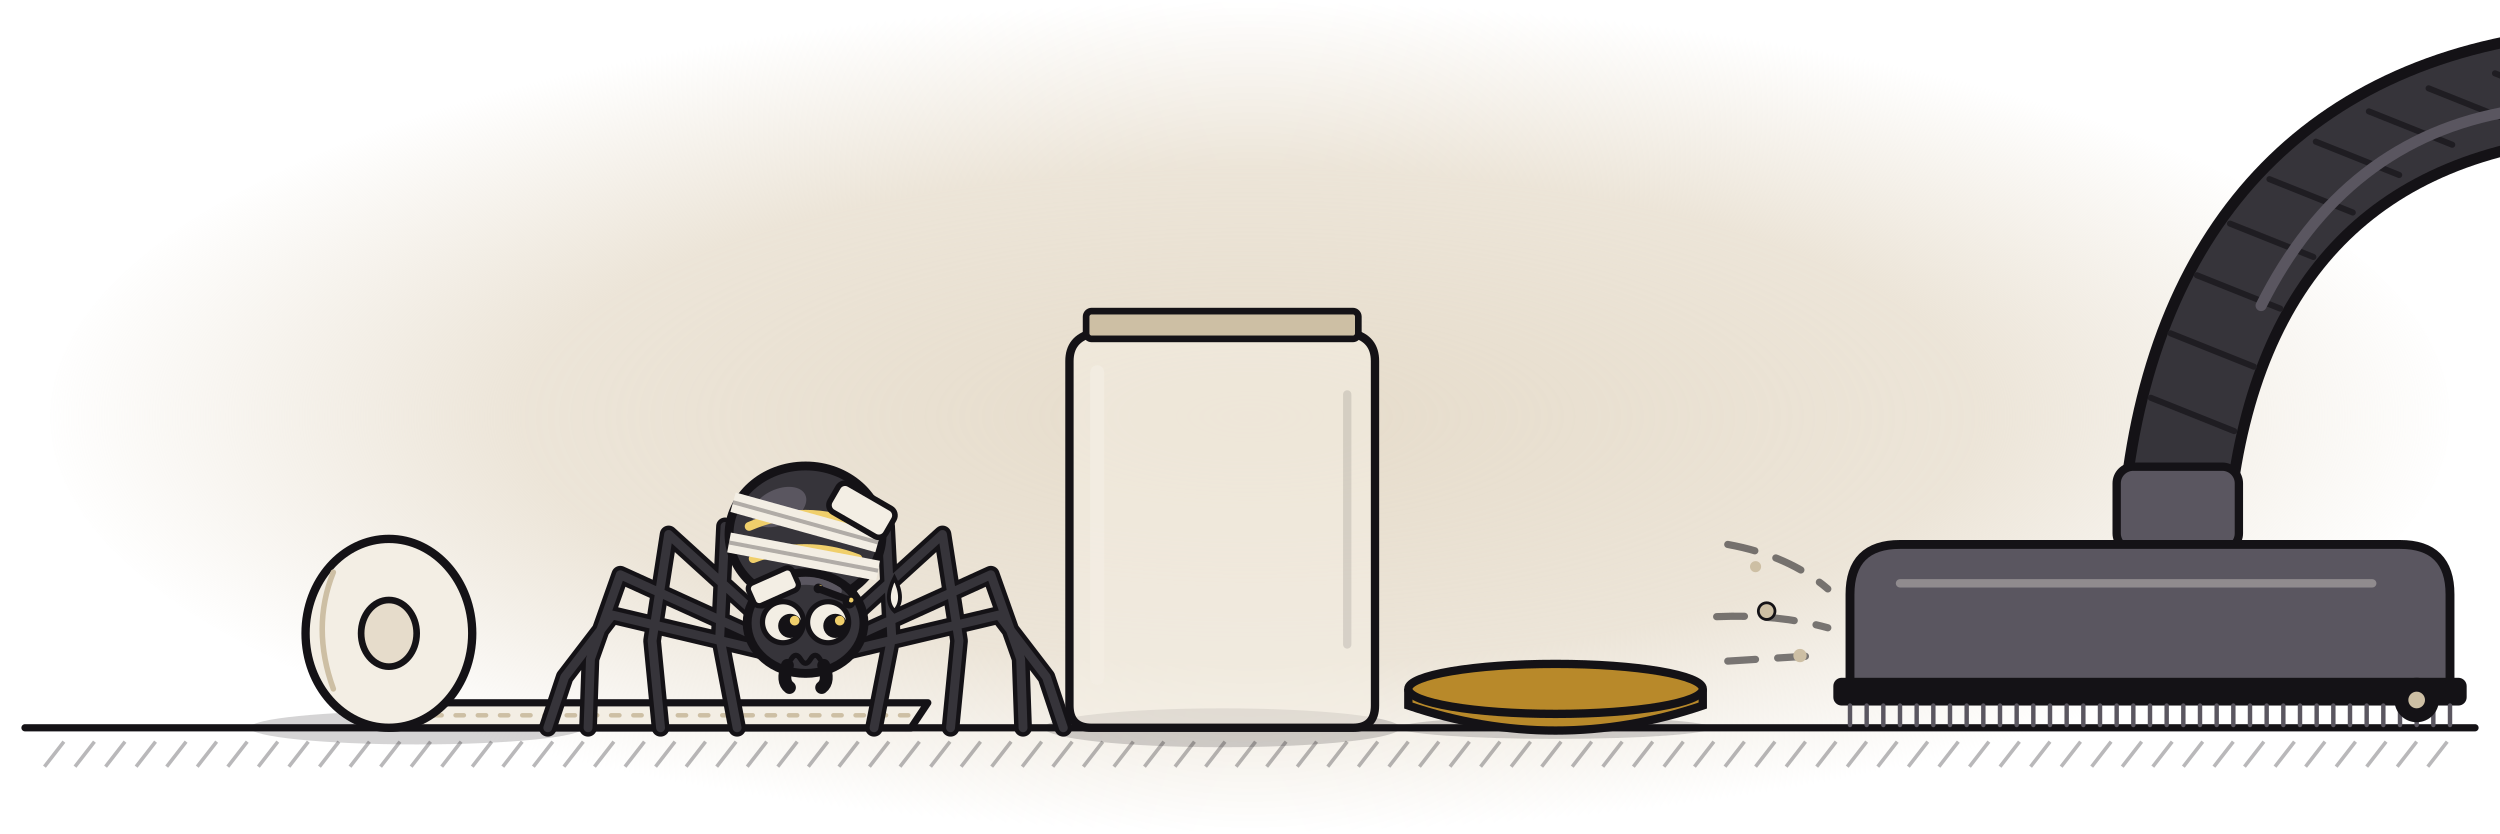
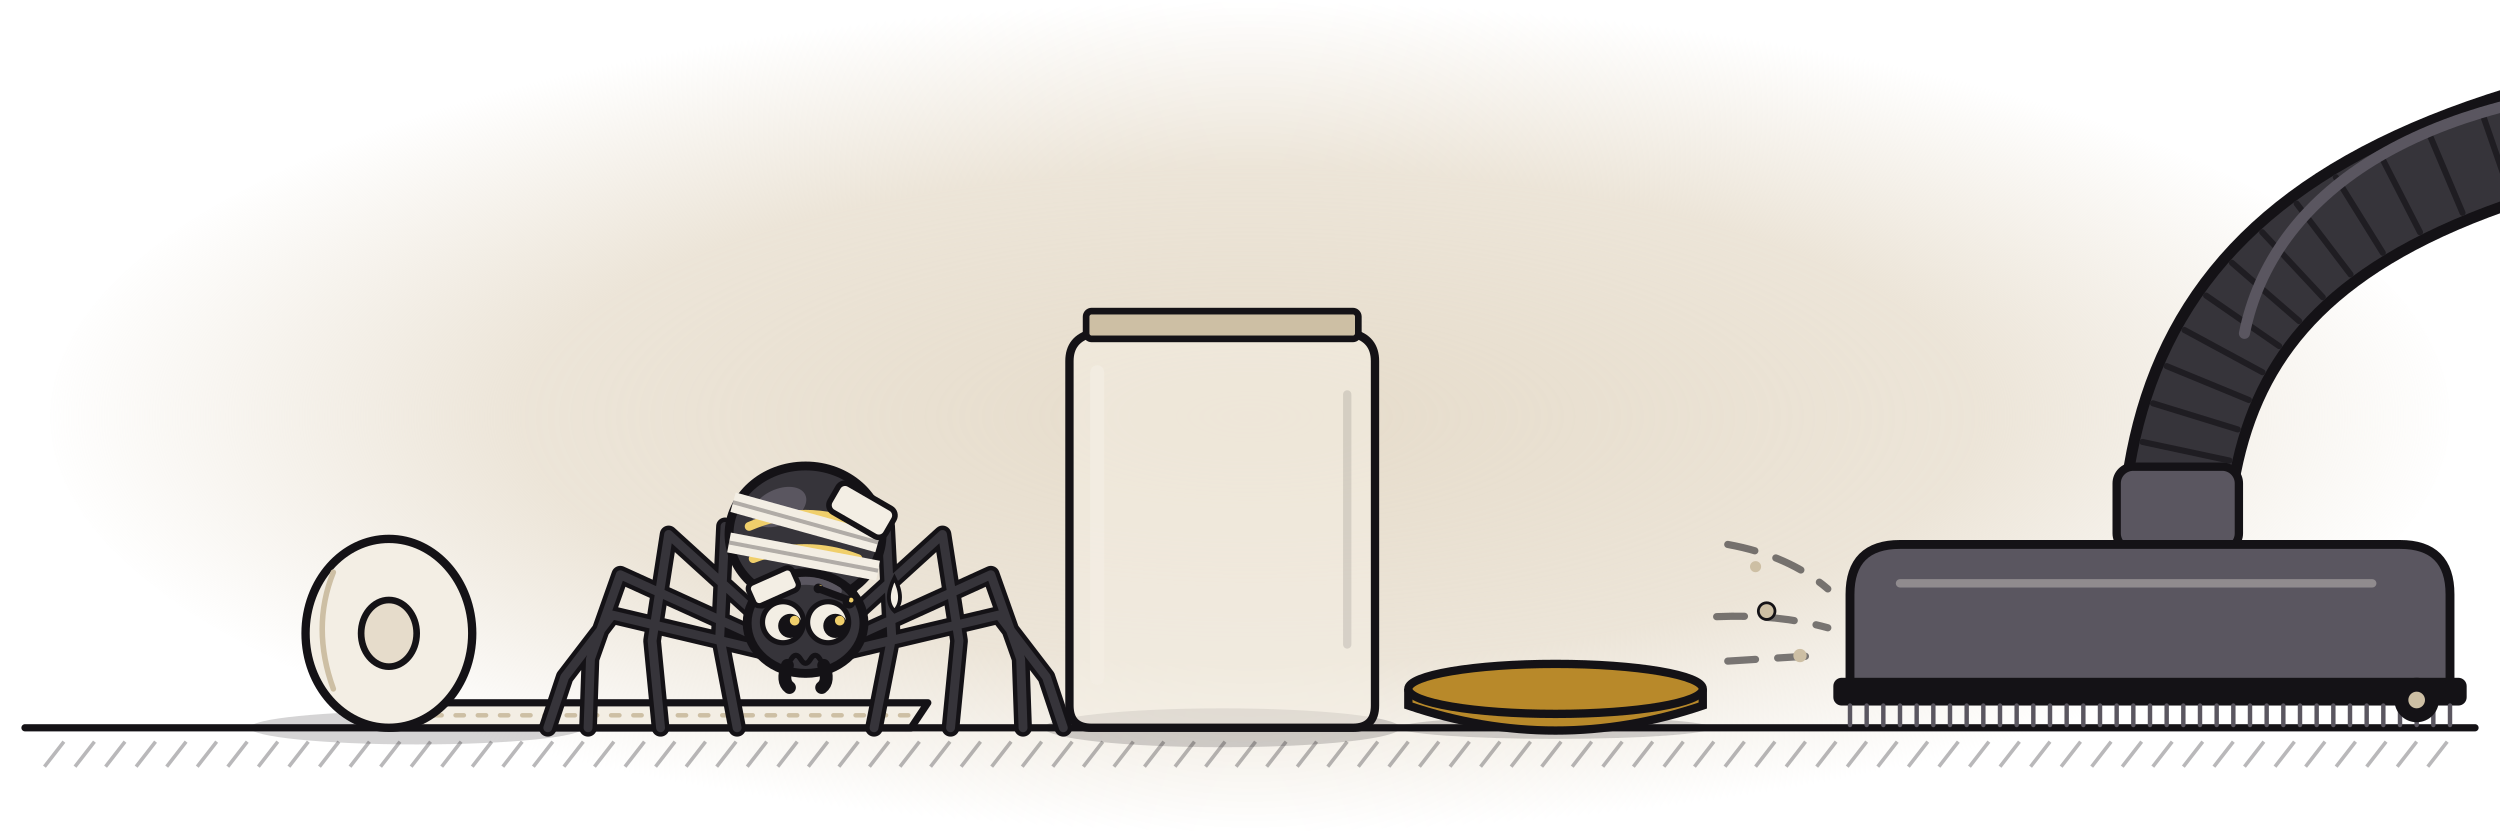
<svg xmlns="http://www.w3.org/2000/svg" viewBox="0 0 900 300" role="img" aria-label="Bandages, a jar and a vacuum nozzle: comedic danger">
  <defs>
    <radialGradient id="cv2-glow" cx="50%" cy="50%" r="50%">
      <stop offset="0" stop-color="#e6dccb" />
      <stop offset=".6" stop-color="#e6dccb" stop-opacity=".75" />
      <stop offset="1" stop-color="#e6dccb" stop-opacity="0" />
    </radialGradient>
  </defs>
  <ellipse cx="450" cy="150" rx="432" ry="150" fill="url(#cv2-glow)" />
  <path d="M9 262H891" stroke="#141216" stroke-width="2.6" stroke-linecap="round" />
  <path d="M23 267l-7 9M34 267l-7 9M45 267l-7 9M56 267l-7 9M67 267l-7 9M78 267l-7 9M89 267l-7 9M100 267l-7 9M111 267l-7 9M122 267l-7 9M133 267l-7 9M144 267l-7 9M155 267l-7 9M166 267l-7 9M177 267l-7 9M188 267l-7 9M199 267l-7 9M210 267l-7 9M221 267l-7 9M232 267l-7 9M243 267l-7 9M254 267l-7 9M265 267l-7 9M276 267l-7 9M287 267l-7 9M298 267l-7 9M309 267l-7 9M320 267l-7 9M331 267l-7 9M342 267l-7 9M353 267l-7 9M364 267l-7 9M375 267l-7 9M386 267l-7 9M397 267l-7 9M408 267l-7 9M419 267l-7 9M430 267l-7 9M441 267l-7 9M452 267l-7 9M463 267l-7 9M474 267l-7 9M485 267l-7 9M496 267l-7 9M507 267l-7 9M518 267l-7 9M529 267l-7 9M540 267l-7 9M551 267l-7 9M562 267l-7 9M573 267l-7 9M584 267l-7 9M595 267l-7 9M606 267l-7 9M617 267l-7 9M628 267l-7 9M639 267l-7 9M650 267l-7 9M661 267l-7 9M672 267l-7 9M683 267l-7 9M694 267l-7 9M705 267l-7 9M716 267l-7 9M727 267l-7 9M738 267l-7 9M749 267l-7 9M760 267l-7 9M771 267l-7 9M782 267l-7 9M793 267l-7 9M804 267l-7 9M815 267l-7 9M826 267l-7 9M837 267l-7 9M848 267l-7 9M859 267l-7 9M870 267l-7 9M881 267l-7 9" stroke="#141216" stroke-width="1.3" opacity=".3" />
  <ellipse cx="150" cy="262" rx="60" ry="6" fill="#141216" opacity="0.18" />
  <path d="M140 262L150 253H334L328 262z" fill="#f3eee4" stroke="#141216" stroke-width="2.6" stroke-linejoin="round" />
  <path d="M156 257.5H328" stroke="#cdbfa4" stroke-width="1.6" fill="none" stroke-linecap="round" stroke-linejoin="round" stroke-dasharray="3 5" />
  <ellipse cx="140" cy="228" rx="30" ry="34" fill="#f3eee4" stroke="#141216" stroke-width="3" />
  <ellipse cx="140" cy="228" rx="10" ry="12" fill="#e6dccb" stroke="#141216" stroke-width="2.4" />
  <path d="M120 206q-8 20 0 42" stroke="#cdbfa4" stroke-width="2" fill="none" stroke-linecap="round" stroke-linejoin="round" />
  <ellipse cx="440" cy="262" rx="64" ry="7" fill="#141216" opacity="0.18" />
  <path d="M385 130q0 -8 8 -10h94q8 2 8 10v124q0 8 -8 8h-94q-8 0 -8 -8z" fill="#f3eee4" fill-opacity=".55" stroke="#141216" stroke-width="3" />
  <path d="M395 134v110" stroke="#f3eee4" stroke-width="5" stroke-linecap="round" opacity=".7" />
  <path d="M485 142v90" stroke="#141216" stroke-width="3" stroke-linecap="round" opacity=".12" />
  <rect x="391" y="112" width="98" height="10" rx="2" fill="#cdbfa4" stroke="#141216" stroke-width="2.4" />
  <ellipse cx="560" cy="262" rx="56" ry="4" fill="#141216" opacity="0.18" />
  <path d="M507 248v6q53 18 106 0v-6" fill="#b8892a" stroke="#141216" stroke-width="3" />
  <ellipse cx="560" cy="248" rx="53" ry="9" fill="#b8892a" stroke="#141216" stroke-width="3" />
  <g transform="translate(290 224.3) scale(1.45 1.45)">
    <path d="M9 -6L20 -24L21.4 3.5L17 26M12 -2L34 -22L38.1 4.4L36 26M13 3L46 -12L53.4 8.9L54 26M10 7L48 -2L59.8 13.4L64 26M-9 -6L-20 -24L-21.3 3.5L-17 26M-12 -2L-34 -22L-38.1 4.4L-36 26M-13 3L-46 -12L-53.4 8.9L-54 26M-10 7L-48 -2L-59.8 13.4L-64 26" stroke="#141216" stroke-width="4.4" fill="none" stroke-linecap="round" stroke-linejoin="round" />
    <path d="M9 -6L20 -24L21.4 3.5L17 26M12 -2L34 -22L38.1 4.4L36 26M13 3L46 -12L53.4 8.9L54 26M10 7L48 -2L59.8 13.4L64 26M-9 -6L-20 -24L-21.3 3.5L-17 26M-12 -2L-34 -22L-38.1 4.4L-36 26M-13 3L-46 -12L-53.4 8.9L-54 26M-10 7L-48 -2L-59.8 13.4L-64 26" stroke="#36343a" stroke-width="2.2" fill="none" stroke-linecap="round" stroke-linejoin="round" />
    <ellipse cx="0" cy="-22" rx="19" ry="17" fill="#36343a" stroke="#141216" stroke-width="2.2" />
    <ellipse cx="-6.6" cy="-28.8" rx="7.2" ry="4.4" fill="#5a5660" transform="rotate(-25 -6.6 -28.8)" />
    <path d="M-14 -24q14 -6 28 0M-13 -16q13 -5 26 0" stroke="#f0cf6b" stroke-width="2.2" fill="none" stroke-linecap="round" />
    <ellipse cx="0" cy="0" rx="14.5" ry="12.5" fill="#36343a" stroke="#141216" stroke-width="2.2" />
    <path d="M-8 -8q8 -5 16 0" stroke="#5a5660" stroke-width="2" fill="none" stroke-linecap="round" />
    <path d="M-4.5 10.5q-1.5 4 0.5 5.5M4.5 10.5q1.5 4 -0.5 5.5" stroke="#141216" stroke-width="3.2" fill="none" stroke-linecap="round" />
    <circle cx="-10.8" cy="-5.2" r="1.6" fill="#141216" />
    <circle cx="-10.3" cy="-5.7" r="0.6" fill="#f0cf6b" />
    <circle cx="10.8" cy="-5.2" r="1.6" fill="#141216" />
    <circle cx="11.3" cy="-5.7" r="0.6" fill="#f0cf6b" />
    <circle cx="-3.2" cy="-8.6" r="1.2" fill="#141216" />
    <circle cx="-2.8" cy="-9" r="0.5" fill="#f0cf6b" />
    <circle cx="3.2" cy="-8.6" r="1.2" fill="#141216" />
    <circle cx="3.6" cy="-9" r="0.5" fill="#f0cf6b" />
    <circle cx="-5.6" cy="-0.2" r="5.1" fill="#f3eee4" stroke="#141216" stroke-width="1.3" />
    <circle cx="-3.8" cy="0.7" r="3" fill="#141216" />
    <circle cx="-2.7" cy="-0.6" r="1.2" fill="#f0cf6b" />
    <circle cx="5.6" cy="-0.2" r="5.1" fill="#f3eee4" stroke="#141216" stroke-width="1.3" />
    <circle cx="7.4" cy="0.7" r="3" fill="#141216" />
    <circle cx="8.5" cy="-0.6" r="1.2" fill="#f0cf6b" />
    <path d="M-10 -6l7 -2.6M10 -6l-7 -2.6" stroke="#141216" stroke-width="1.8" stroke-linecap="round" />
    <path d="M-3.6 9q1.2-2 2.4 0t2.4 0 2.4 0" stroke="#141216" stroke-width="1.3" fill="none" stroke-linecap="round" />
    <path d="M-18 -30l36 10M-19 -20l37 7" stroke="#f3eee4" stroke-width="5" />
    <path d="M-18 -30l36 10M-19 -20l37 7" stroke="#141216" stroke-width="1" opacity=".3" />
    <rect x="-14" y="-12" width="12" height="6" rx="1.5" fill="#f3eee4" stroke="#141216" stroke-width="1.3" transform="rotate(-24 -8 -9)" />
    <rect x="6" y="-32" width="16" height="8" rx="2" fill="#f3eee4" stroke="#141216" stroke-width="1.4" transform="rotate(30 14 -28)" />
  </g>
  <path d="M322 208q4 8 0 12q-4 -4 0 -12z" fill="#f3eee4" stroke="#141216" stroke-width="1.4" />
-   <path d="M934 30C844 36 794 90 784 180" stroke="#141216" stroke-width="42" fill="none" />
-   <path d="M934 30C844 36 794 90 784 180" stroke="#36343a" stroke-width="34" fill="none" />
-   <path d="M898.2 26.4l30 12M874.3 31.8l30 12M852.8 40.1l30 12M833.7 51l30 12M817 64.5l30 12M802.8 80.5l30 12M790.9 99.1l30 12M781.4 120l30 12M774.3 143.2l30 12M769.6 168.6l30 12" stroke="#1f1d22" stroke-width="2.2" fill="none" stroke-linecap="round" stroke-linejoin="round" />
-   <path d="M904 40q-60 10 -90 70" stroke="#5a5660" stroke-width="4" fill="none" stroke-linecap="round" stroke-linejoin="round" />
+   <path d="M1200,22C880,22 796,80 784,180" stroke="#141216" stroke-width="42" fill="none" />
+   <path d="M1200,22C880,22 796,80 784,180" stroke="#36343a" stroke-width="34" fill="none" />
+   <path d="M1163 38.3L1162.4 6.3M1124 39.2L1122.8 7.3M1087.8 40.9L1085.9 8.9M1054.2 43.2L1051.5 11.3M1023.1 46.1L1019.5 14.4M994.6 49.8L989.9 18.1M968.5 54L962.6 22.5M944.7 58.8L937.5 27.6M923.2 64.2L914.4 33.4M903.8 70.2L893.3 39.9M886.5 76.6L874.1 47.2M871.2 83.6L856.6 55.1M857.8 91L840.9 63.8M846.2 98.8L826.8 73.3M836.2 107L814.4 83.6M827.7 115.6L803.5 94.6M820.5 124.6L794.2 106.4M814.5 134L786.4 118.8M809.6 144L780 131.8M805.6 154.6L775.1 145.2M802.6 165.8L771.3 159.1" stroke="#1f1d22" stroke-width="2.2" fill="none" stroke-linecap="round" stroke-linejoin="round" />
+   <path d="M960 30C870 34 818 70 808 120" stroke="#5a5660" stroke-width="4" fill="none" stroke-linecap="round" stroke-linejoin="round" />
  <rect x="762" y="168" width="44" height="30" rx="6" fill="#5a5660" stroke="#141216" stroke-width="3" />
  <path d="M666 246V214q0 -18 18 -18h180q18 0 18 18v32z" fill="#5a5660" stroke="#141216" stroke-width="3.2" stroke-linejoin="round" />
  <path d="M684 210h170" stroke="#f3eee4" stroke-width="3" fill="none" stroke-linecap="round" stroke-linejoin="round" opacity=".35" />
  <rect x="660" y="244" width="228" height="10" rx="3" fill="#141216" />
  <path d="M666 254v7M672 254v7M678 254v7M684 254v7M690 254v7M696 254v7M702 254v7M708 254v7M714 254v7M720 254v7M726 254v7M732 254v7M738 254v7M744 254v7M750 254v7M756 254v7M762 254v7M768 254v7M774 254v7M780 254v7M786 254v7M792 254v7M798 254v7M804 254v7M810 254v7M816 254v7M822 254v7M828 254v7M834 254v7M840 254v7M846 254v7M852 254v7M858 254v7M864 254v7M870 254v7M876 254v7M882 254v7" stroke="#5a5660" stroke-width="1.6" fill="none" stroke-linecap="round" stroke-linejoin="round" />
  <circle cx="870" cy="252" r="8" fill="#141216" />
  <circle cx="870" cy="252" r="3" fill="#cdbfa4" />
  <path d="M618 222q22 -1 40 4M622 196q22 4 36 16M622 238q16 -1 32 -2" stroke="#141216" stroke-width="2.6" fill="none" stroke-linecap="round" stroke-linejoin="round" stroke-dasharray="10 8" opacity=".55" />
  <circle cx="636" cy="220" r="3" fill="#cdbfa4" stroke="#141216" stroke-width="1" />
  <circle cx="648" cy="236" r="2.4" fill="#cdbfa4" />
  <circle cx="632" cy="204" r="2" fill="#cdbfa4" />
</svg>
